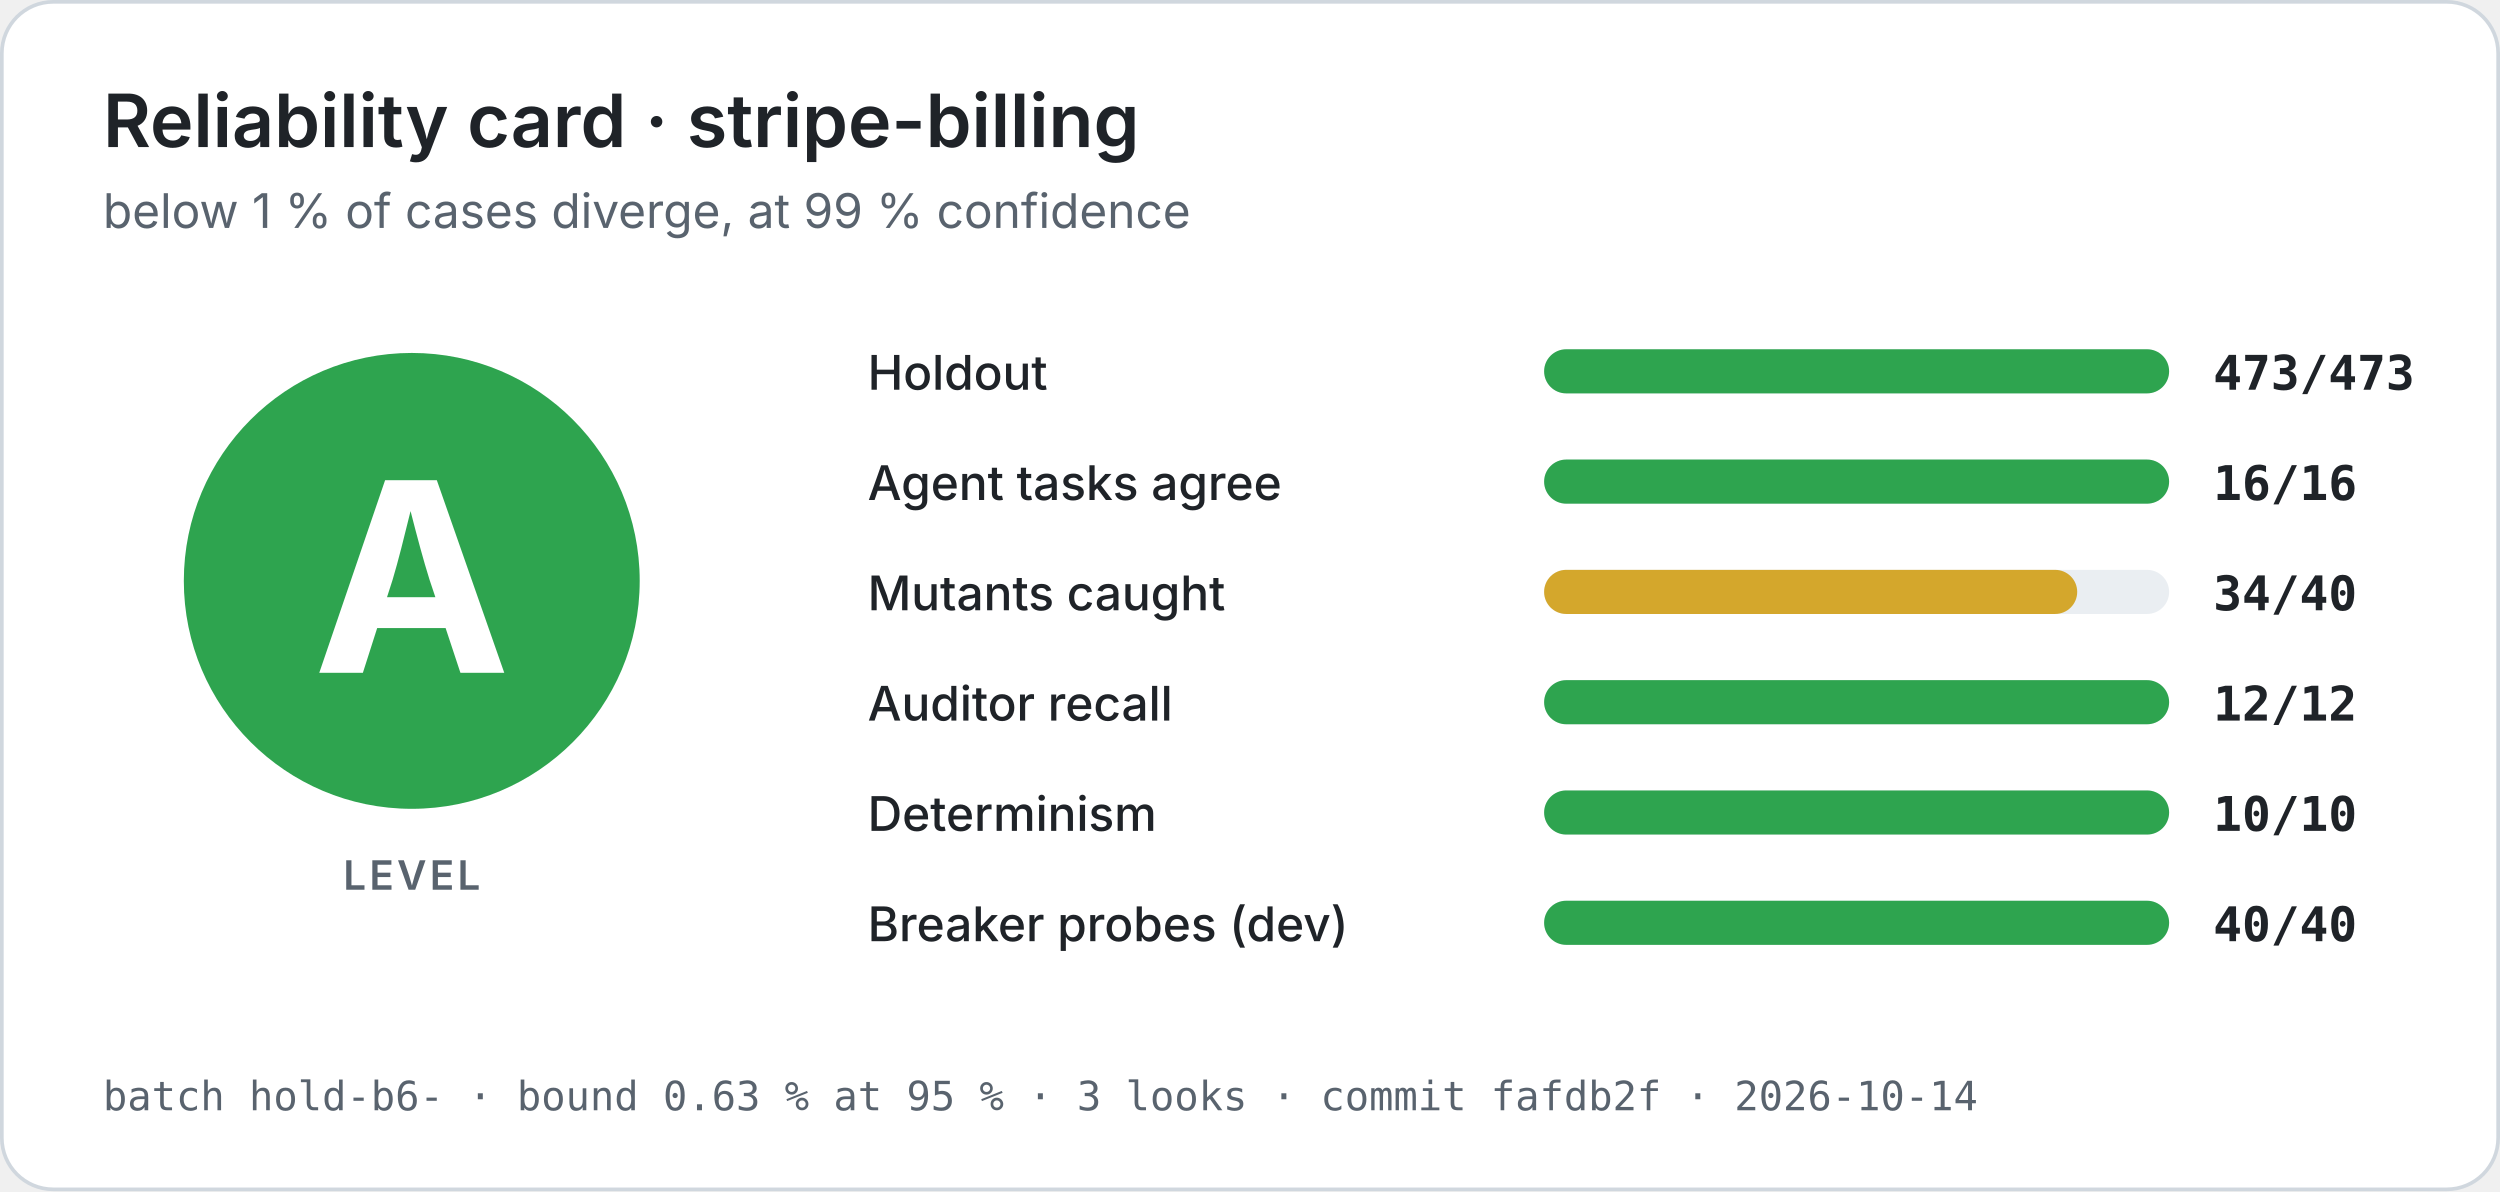
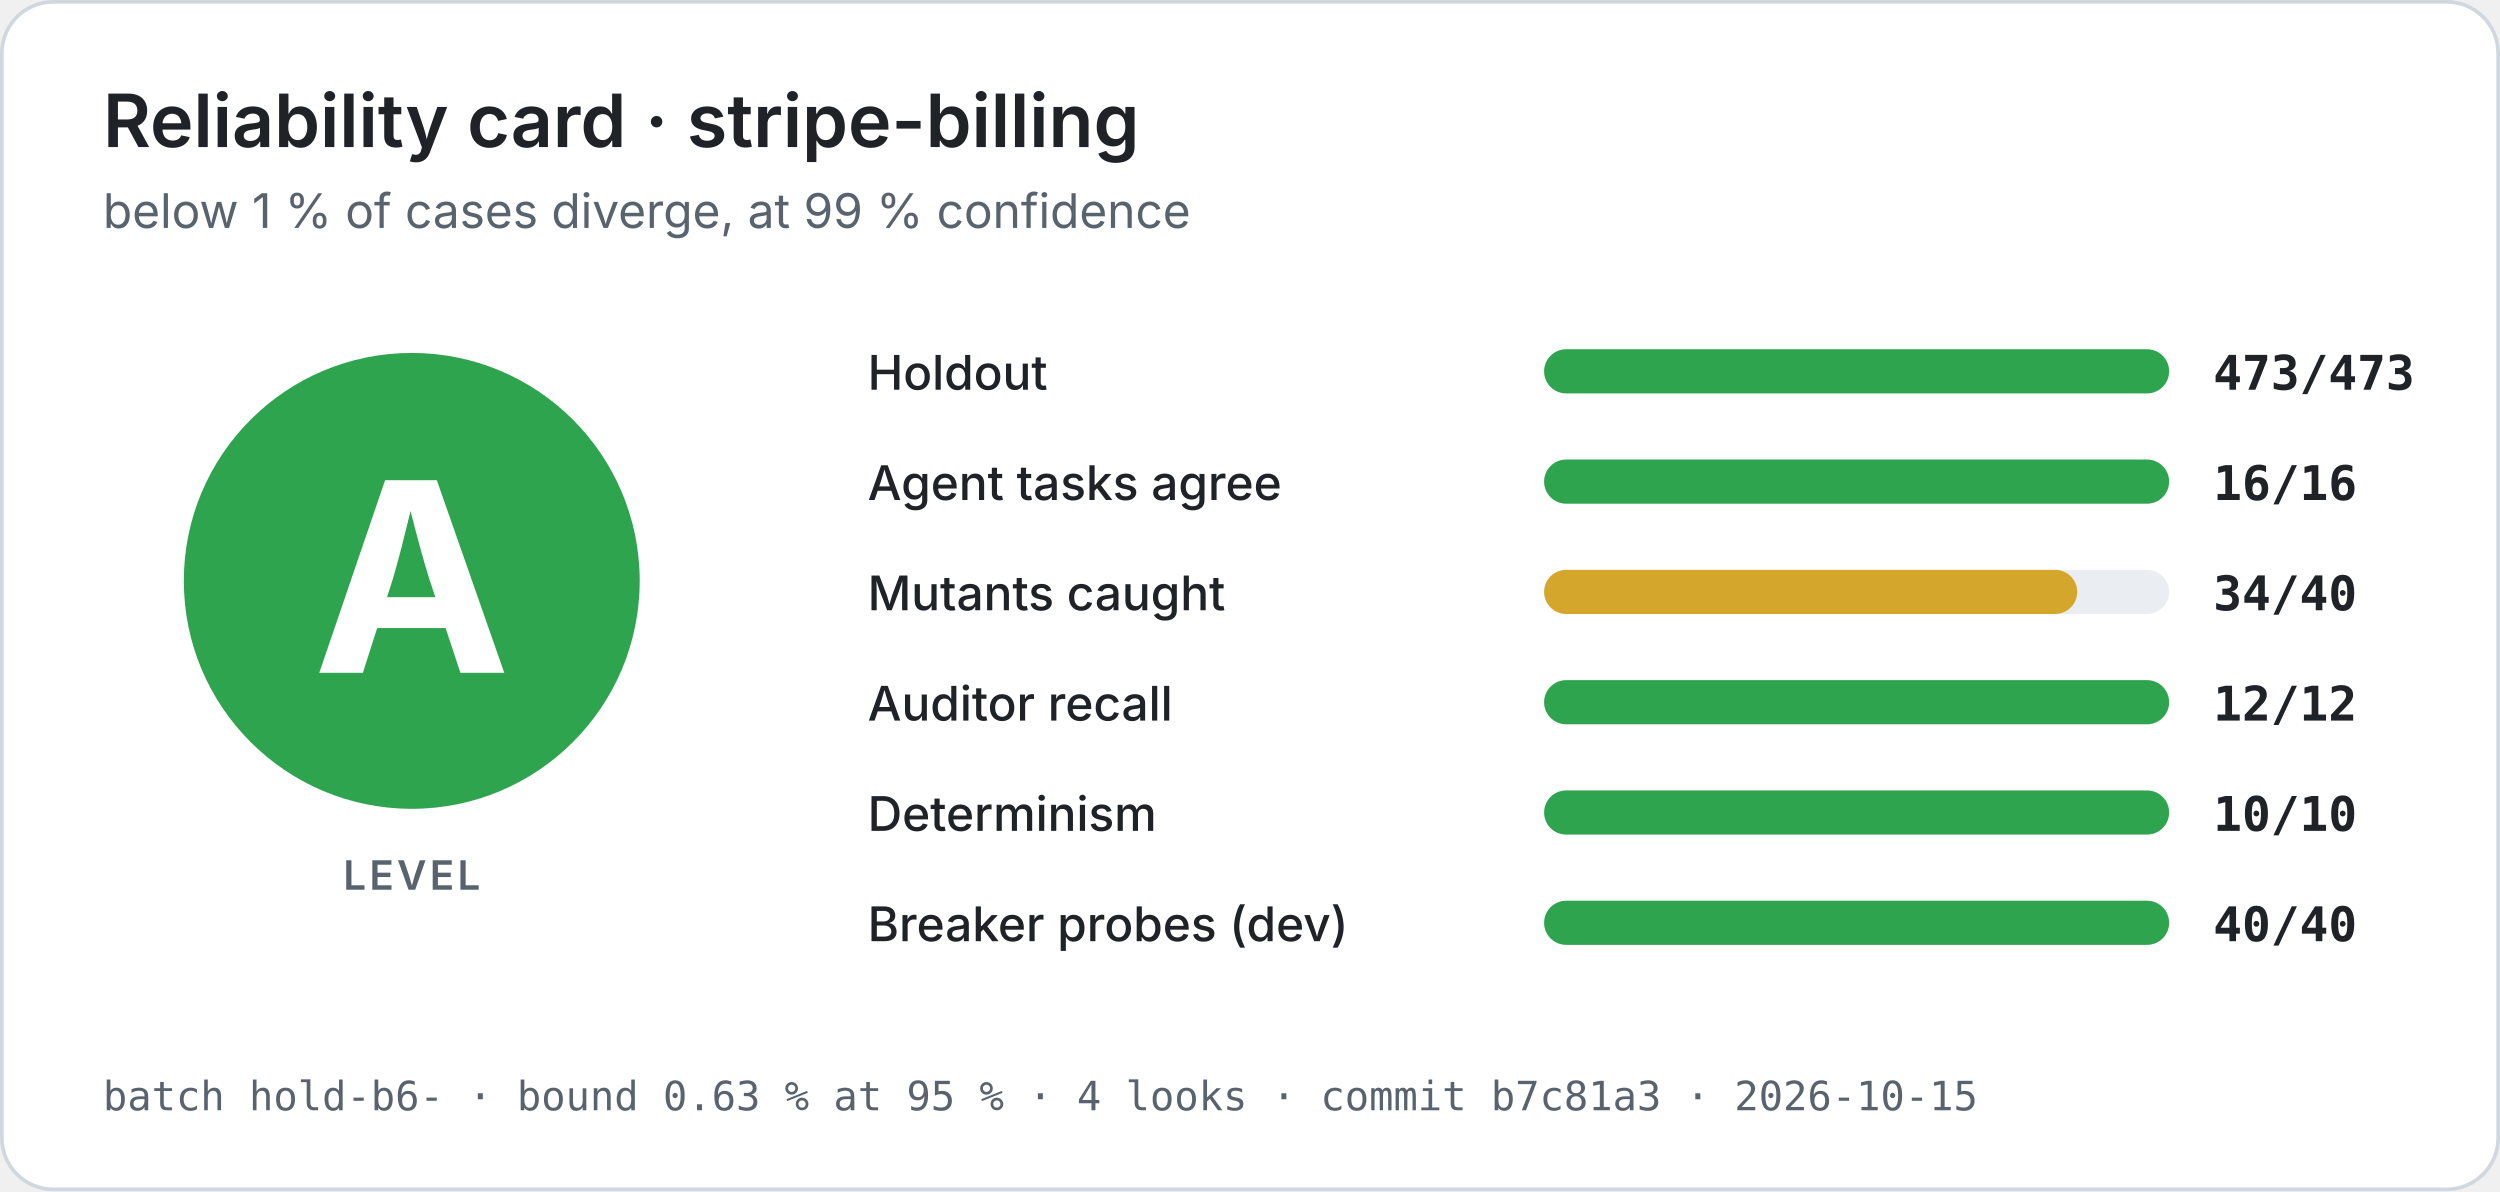
<svg xmlns="http://www.w3.org/2000/svg" width="680" height="324" viewBox="0 0 680 324" role="img" aria-label="Reliability card: stripe-billing, level A">
  <style>
    .card { fill: #ffffff; stroke: #d0d7de; }
    .title { font: 600 20px system-ui, -apple-system, Segoe UI, sans-serif; fill: #1f2328; }
    .claim { font: 400 13px system-ui, -apple-system, Segoe UI, sans-serif; fill: #59636e; }
    .label { font: 500 13px system-ui, -apple-system, Segoe UI, sans-serif; fill: #1f2328; }
    .value { font: 600 13px ui-monospace, SFMono-Regular, Menlo, monospace; fill: #1f2328; }
    .foot { font: 400 11px ui-monospace, SFMono-Regular, Menlo, monospace; fill: #59636e; }
    .track { fill: #eaeef2; }
    .grade { font: 700 72px system-ui, -apple-system, Segoe UI, sans-serif; fill: #ffffff; }
    .caption { font: 600 11px system-ui, -apple-system, Segoe UI, sans-serif; fill: #59636e; letter-spacing: 0.08em; }
  </style>
  <rect x="0.5" y="0.5" width="679" height="323" rx="14" class="card" />
  <text x="28" y="40" class="title">Reliability card · stripe-billing</text>
  <text x="28" y="62" class="claim">below 1 % of cases diverge, at 99 % confidence</text>
  <circle cx="112" cy="158" r="62" fill="#2ea44f" />
  <text x="112" y="183" text-anchor="middle" class="grade">A</text>
  <text x="112" y="242" text-anchor="middle" class="caption">LEVEL</text>
  <text x="236" y="106" class="label">Holdout</text>
  <rect x="420" y="95" width="170" height="12" rx="6" class="track" />
  <rect x="420" y="95" width="170" height="12" rx="6" fill="#2ea44f" />
  <text x="602" y="106" class="value">473/473</text>
  <text x="236" y="136" class="label">Agent tasks agree</text>
  <rect x="420" y="125" width="170" height="12" rx="6" class="track" />
  <rect x="420" y="125" width="170" height="12" rx="6" fill="#2ea44f" />
  <text x="602" y="136" class="value">16/16</text>
  <text x="236" y="166" class="label">Mutants caught</text>
  <rect x="420" y="155" width="170" height="12" rx="6" class="track" />
  <rect x="420" y="155" width="145" height="12" rx="6" fill="#d4a72c" />
  <text x="602" y="166" class="value">34/40</text>
  <text x="236" y="196" class="label">Auditor recall</text>
  <rect x="420" y="185" width="170" height="12" rx="6" class="track" />
  <rect x="420" y="185" width="170" height="12" rx="6" fill="#2ea44f" />
  <text x="602" y="196" class="value">12/12</text>
  <text x="236" y="226" class="label">Determinism</text>
  <rect x="420" y="215" width="170" height="12" rx="6" class="track" />
  <rect x="420" y="215" width="170" height="12" rx="6" fill="#2ea44f" />
  <text x="602" y="226" class="value">10/10</text>
  <text x="236" y="256" class="label">Breaker probes (dev)</text>
  <rect x="420" y="245" width="170" height="12" rx="6" class="track" />
  <rect x="420" y="245" width="170" height="12" rx="6" fill="#2ea44f" />
  <text x="602" y="256" class="value">40/40</text>
-   <text x="28" y="302" class="foot">batch hold-b6-  ·  bound 0.63 % at 95 %  ·  3 looks  ·  commit fafdb2f  ·  2026-10-14</text>
+   <text x="28" y="302" class="foot">batch hold-b6-  ·  bound 0.63 % at 95 %  ·  4 looks  ·  commit b7c81a3  ·  2026-10-15</text>
</svg>
